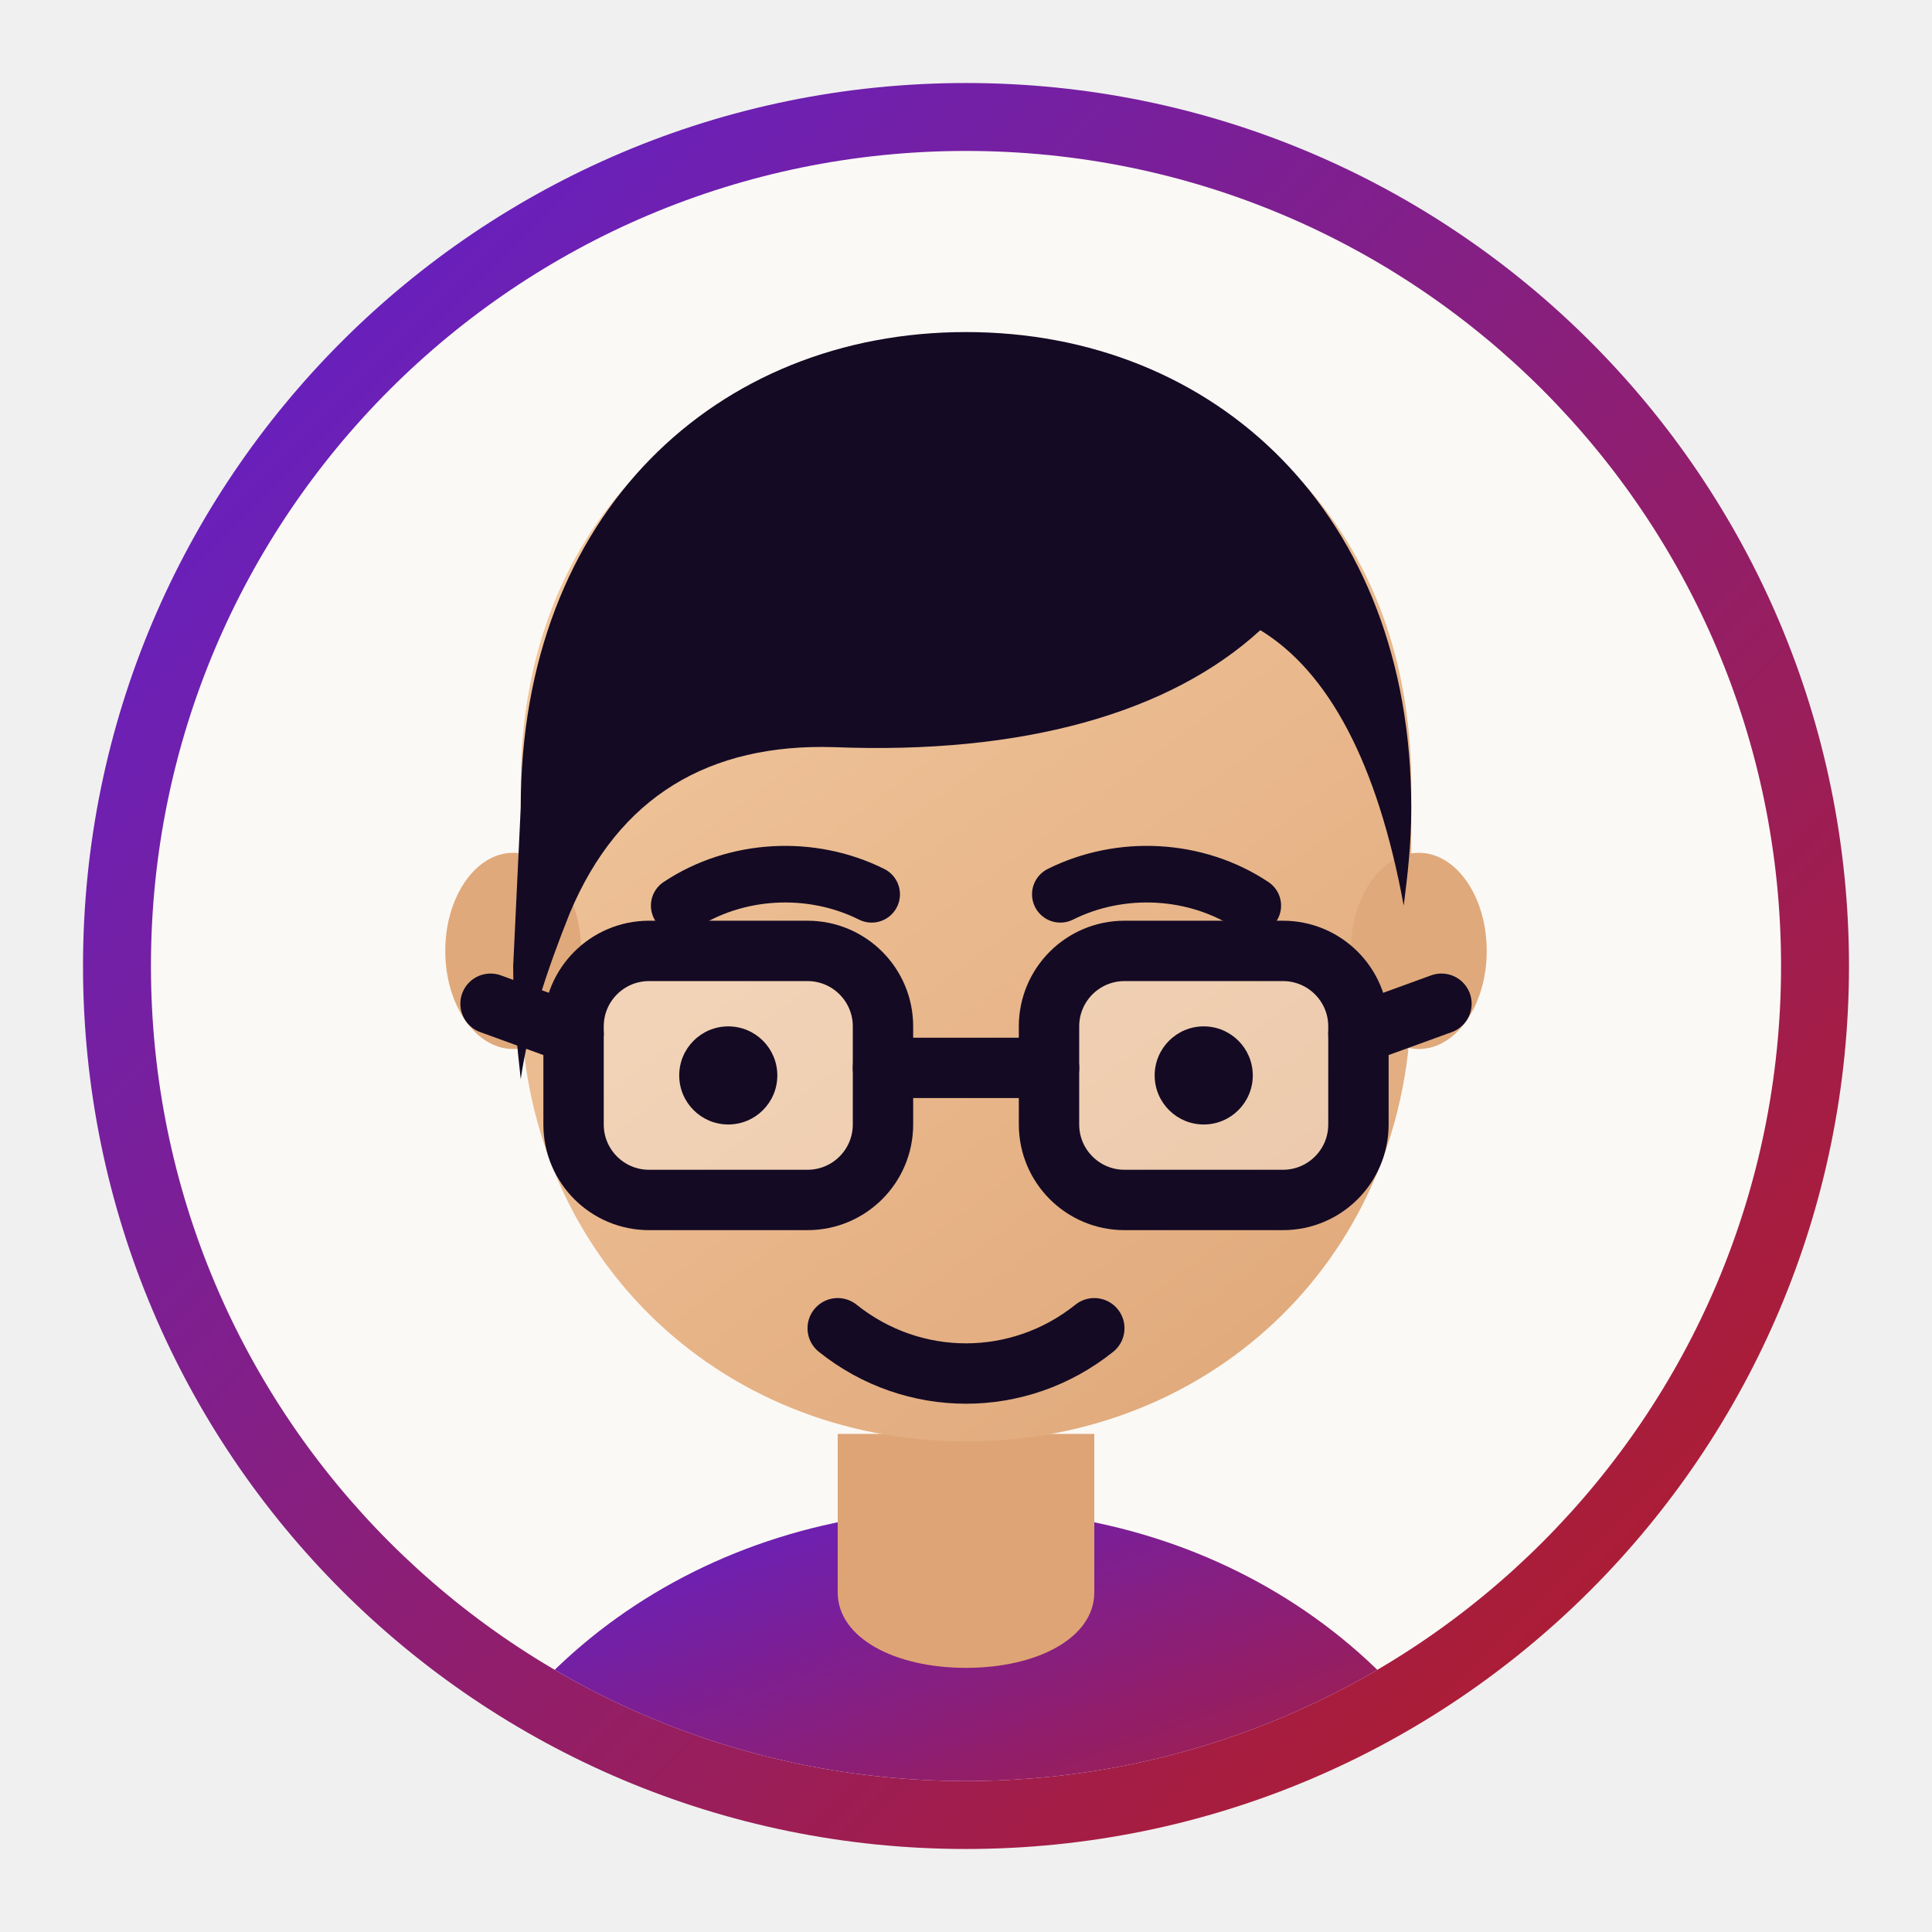
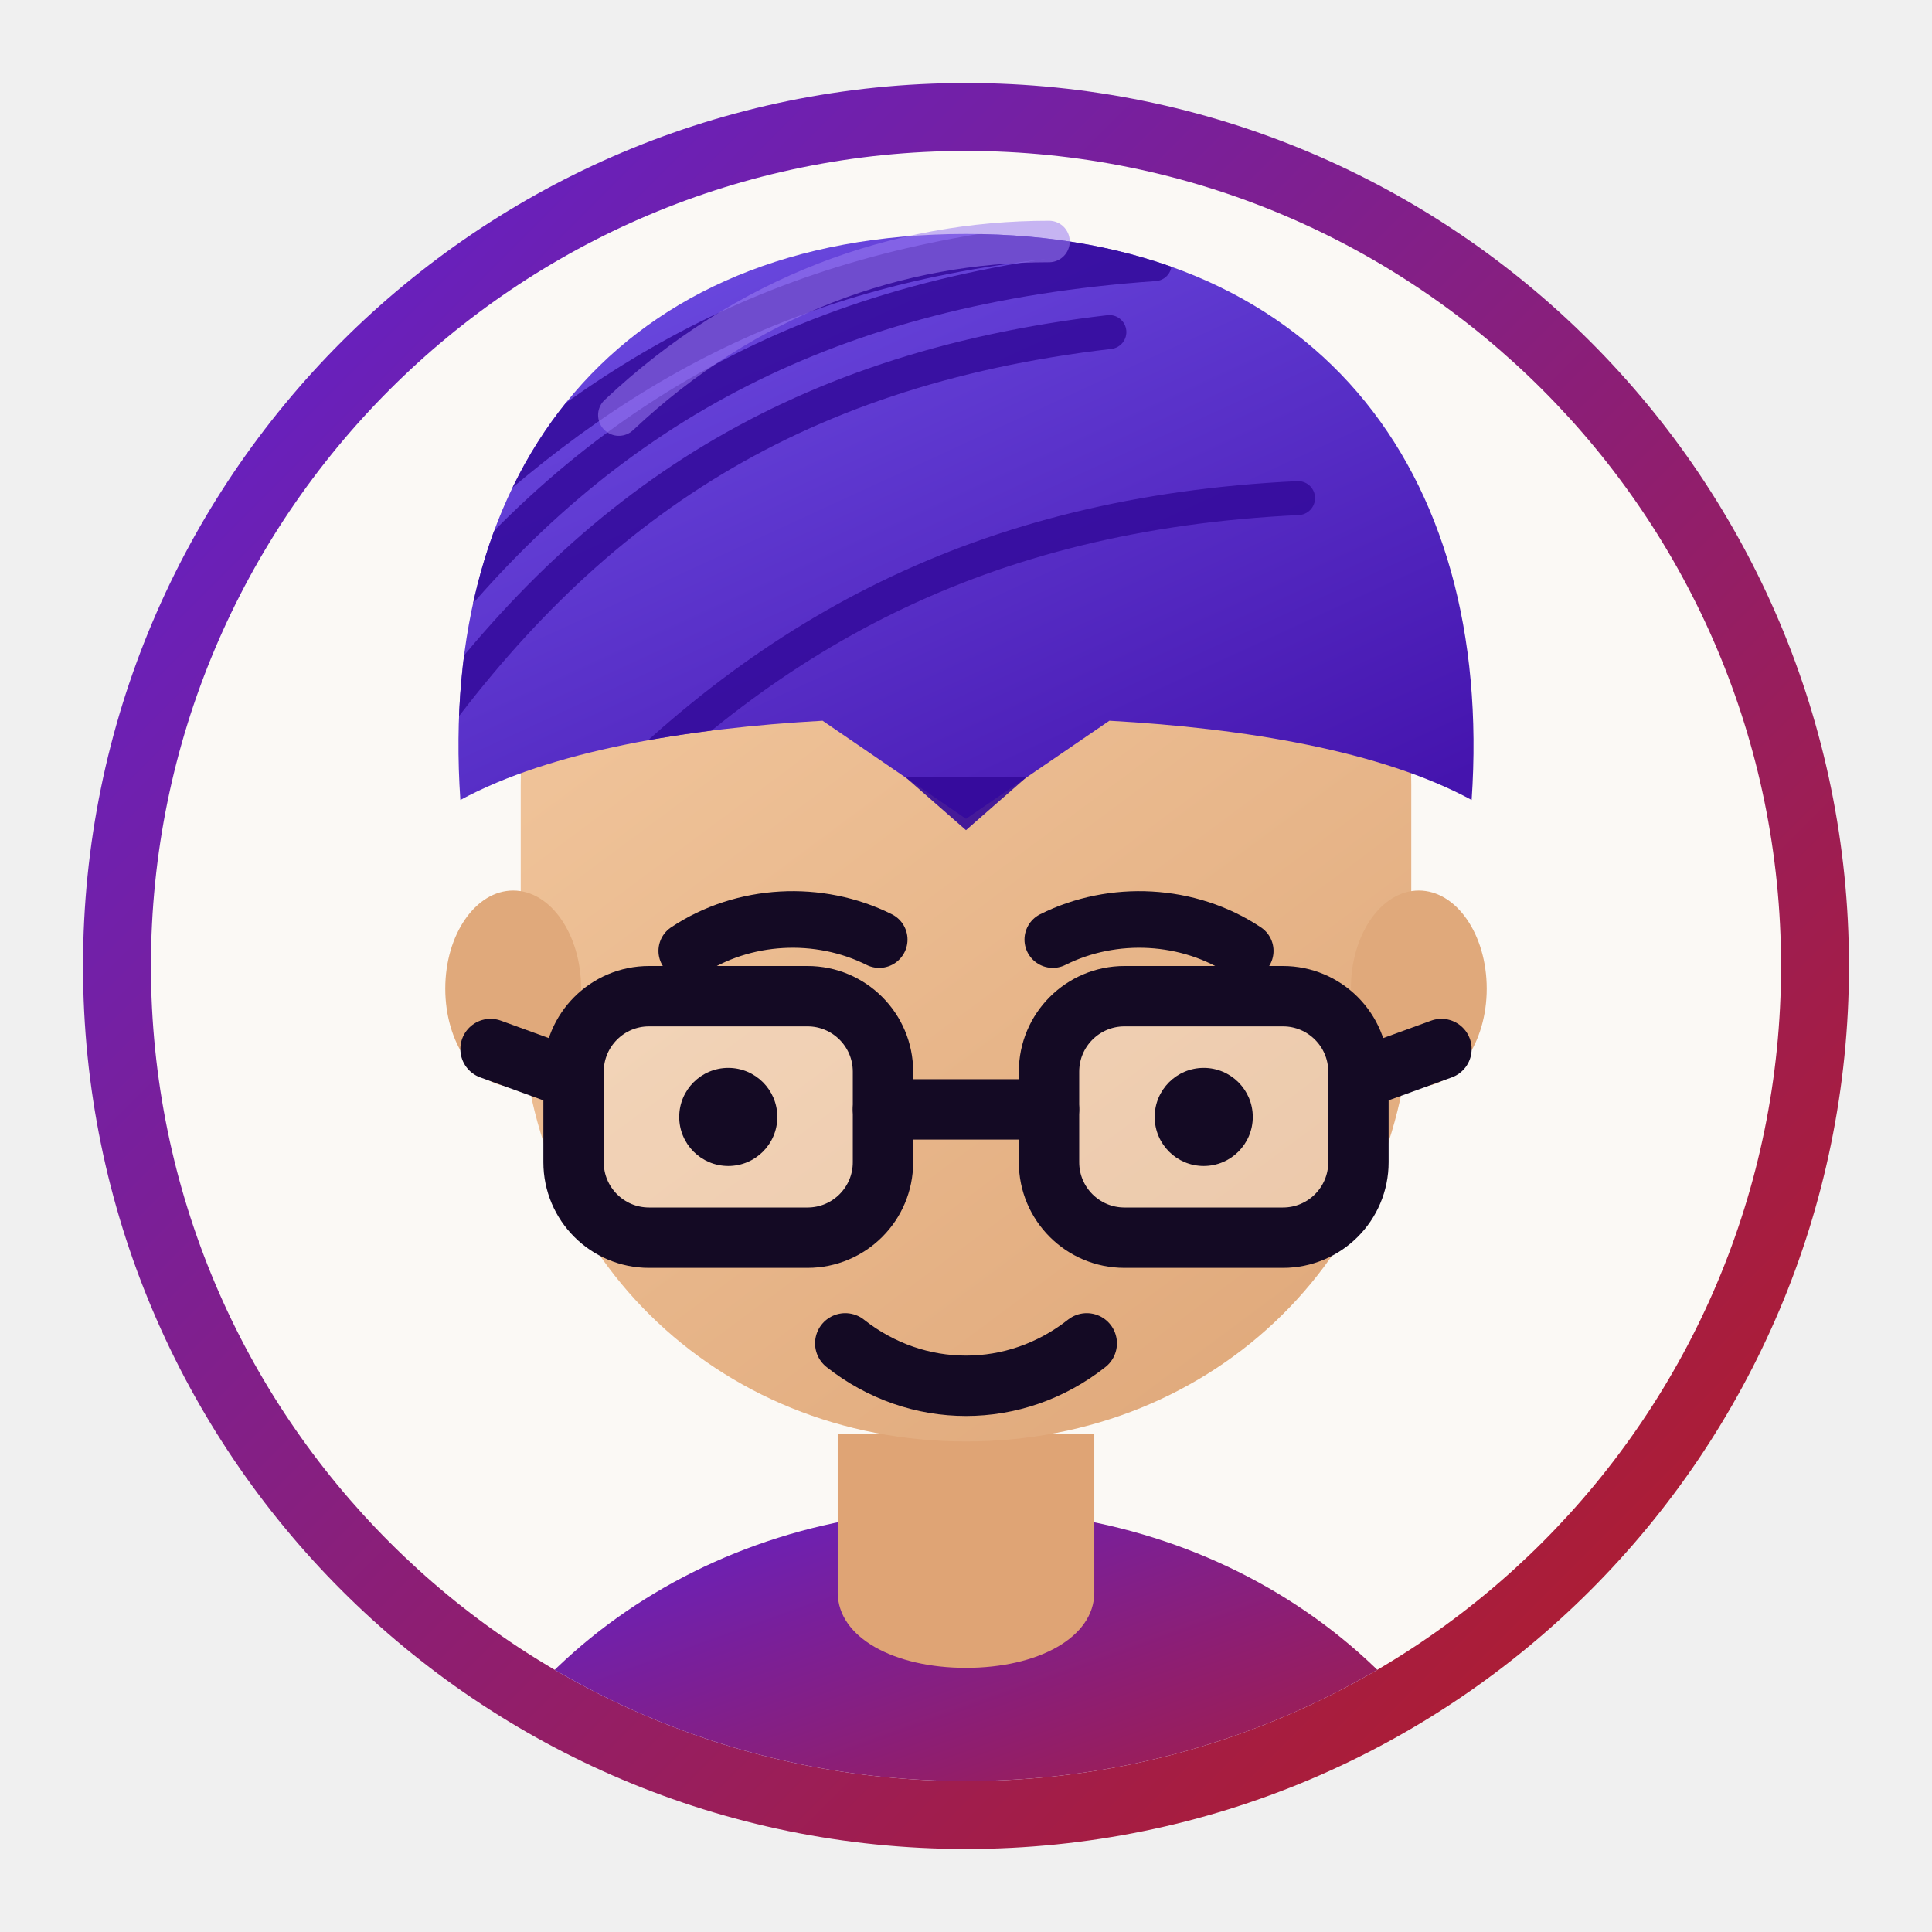
<svg xmlns="http://www.w3.org/2000/svg" viewBox="0 0 512 512" width="512" height="512" role="img" aria-label="Arsh — compact avatar mark">
  <defs>
    <linearGradient id="mskin" x1="0.2" y1="0" x2="0.8" y2="1">
      <stop offset="0%" stop-color="#F3C9A0" />
      <stop offset="100%" stop-color="#E0A97B" />
    </linearGradient>
    <linearGradient id="mring" x1="0" y1="0" x2="1" y2="1">
      <stop offset="0%" stop-color="#5B21D6" />
      <stop offset="100%" stop-color="#B91C1C" />
    </linearGradient>
+     <linearGradient id="mturban" x1="0.1" y1="0" x2="0.9" y2="1">
+       <stop offset="0%" stop-color="#6D4DE3" />
+       <stop offset="100%" stop-color="#4514AE" />
+     </linearGradient>
    <clipPath id="mClip">
      <circle cx="256" cy="256" r="216" />
+     </clipPath>
+     <clipPath id="mTurbanClip">
+       <path d="M122 212C116 124 164 62 256 62c92 0 140 62 134 150-24-13-60-19-96-21l-38 26-38-26c-36 2-72 8-96 21z" />
    </clipPath>
  </defs>
  <circle cx="256" cy="256" r="234" fill="url(#mring)" />
  <circle cx="256" cy="256" r="216" fill="#FBF9F5" />
  <g clip-path="url(#mClip)">
    <path d="M256 400c-70 0-128 42-146 104h292c-18-62-76-104-146-104z" fill="url(#mring)" />
    <path d="M222 380h68v42c0 12-15 20-34 20s-34-8-34-20z" fill="#DFA475" />
    <path d="M256 92c-70 0-118 46-118 116v56c0 68 52 118 118 118s118-50 118-118v-56c0-70-48-116-118-116z" fill="url(#mskin)" />
-     <ellipse cx="136" cy="252" rx="18" ry="26" fill="#E0A97B" />
-     <ellipse cx="376" cy="252" rx="18" ry="26" fill="#E0A97B" />
-     <path d="M138 214c0-78 52-126 118-126s118 48 118 126c0 10-1 18-2 26-7-38-20-62-38-73-24 22-63 33-113 31-33-1-57 13-70 44-6 15-11 30-13 44-1-9-2-19-2-30z" fill="#140A24" />
-     <path d="M180 240c15-10 35-11 51-3" stroke="#140A24" stroke-width="15" stroke-linecap="round" fill="none" />
-     <path d="M281 237c16-8 36-7 51 3" stroke="#140A24" stroke-width="15" stroke-linecap="round" fill="none" />
-     <rect x="152" y="252" width="82" height="66" rx="20" fill="#FFFFFF" fill-opacity="0.35" stroke="#140A24" stroke-width="16" />
-     <rect x="278" y="252" width="82" height="66" rx="20" fill="#FFFFFF" fill-opacity="0.35" stroke="#140A24" stroke-width="16" />
-     <path d="M234 283h44" stroke="#140A24" stroke-width="16" stroke-linecap="round" />
-     <path d="M152 274l-22-8" stroke="#140A24" stroke-width="16" stroke-linecap="round" />
-     <path d="M360 274l22-8" stroke="#140A24" stroke-width="16" stroke-linecap="round" />
-     <circle cx="193" cy="285" r="13" fill="#140A24" />
-     <circle cx="319" cy="285" r="13" fill="#140A24" />
-     <path d="M222 352c20 16 48 16 68 0" stroke="#140A24" stroke-width="16" stroke-linecap="round" fill="none" />
+     <ellipse cx="136" cy="262" rx="18" ry="26" fill="#E0A97B" />
+     <ellipse cx="376" cy="262" rx="18" ry="26" fill="#E0A97B" />
+     <path d="M122 212C116 124 164 62 256 62c92 0 140 62 134 150-24-13-60-19-96-21l-38 26-38-26c-36 2-72 8-96 21z" fill="url(#mturban)" />
+     <g clip-path="url(#mTurbanClip)" fill="none" stroke="#33099A" stroke-width="9" stroke-linecap="round" opacity="0.85">
+       <path d="M110 198C154 136 208 98 294 88" />
+       <path d="M116 164C162 108 220 76 306 70" />
+       <path d="M128 130C176 88 228 64 310 62" />
+       <path d="M152 222C202 168 260 136 344 132" />
+     </g>
+     <path d="M164 110C198 78 238 64 278 64" stroke="#9B7BF0" stroke-width="11" stroke-linecap="round" fill="none" opacity="0.55" />
+     <path d="M256 220l-16-14h32z" fill="#33099A" opacity="0.9" />
+     <path d="M182 252c15-10 35-11 51-3" stroke="#140A24" stroke-width="15" stroke-linecap="round" fill="none" />
+     <path d="M279 249c16-8 36-7 51 3" stroke="#140A24" stroke-width="15" stroke-linecap="round" fill="none" />
+     <rect x="152" y="264" width="82" height="64" rx="20" fill="#FFFFFF" fill-opacity="0.35" stroke="#140A24" stroke-width="16" />
+     <rect x="278" y="264" width="82" height="64" rx="20" fill="#FFFFFF" fill-opacity="0.35" stroke="#140A24" stroke-width="16" />
+     <path d="M234 294h44" stroke="#140A24" stroke-width="16" stroke-linecap="round" />
+     <path d="M152 286l-22-8" stroke="#140A24" stroke-width="16" stroke-linecap="round" />
+     <path d="M360 286l22-8" stroke="#140A24" stroke-width="16" stroke-linecap="round" />
+     <circle cx="193" cy="296" r="13" fill="#140A24" />
+     <circle cx="319" cy="296" r="13" fill="#140A24" />
+     <path d="M224 356c19 15 45 15 64 0" stroke="#140A24" stroke-width="16" stroke-linecap="round" fill="none" />
  </g>
</svg>
